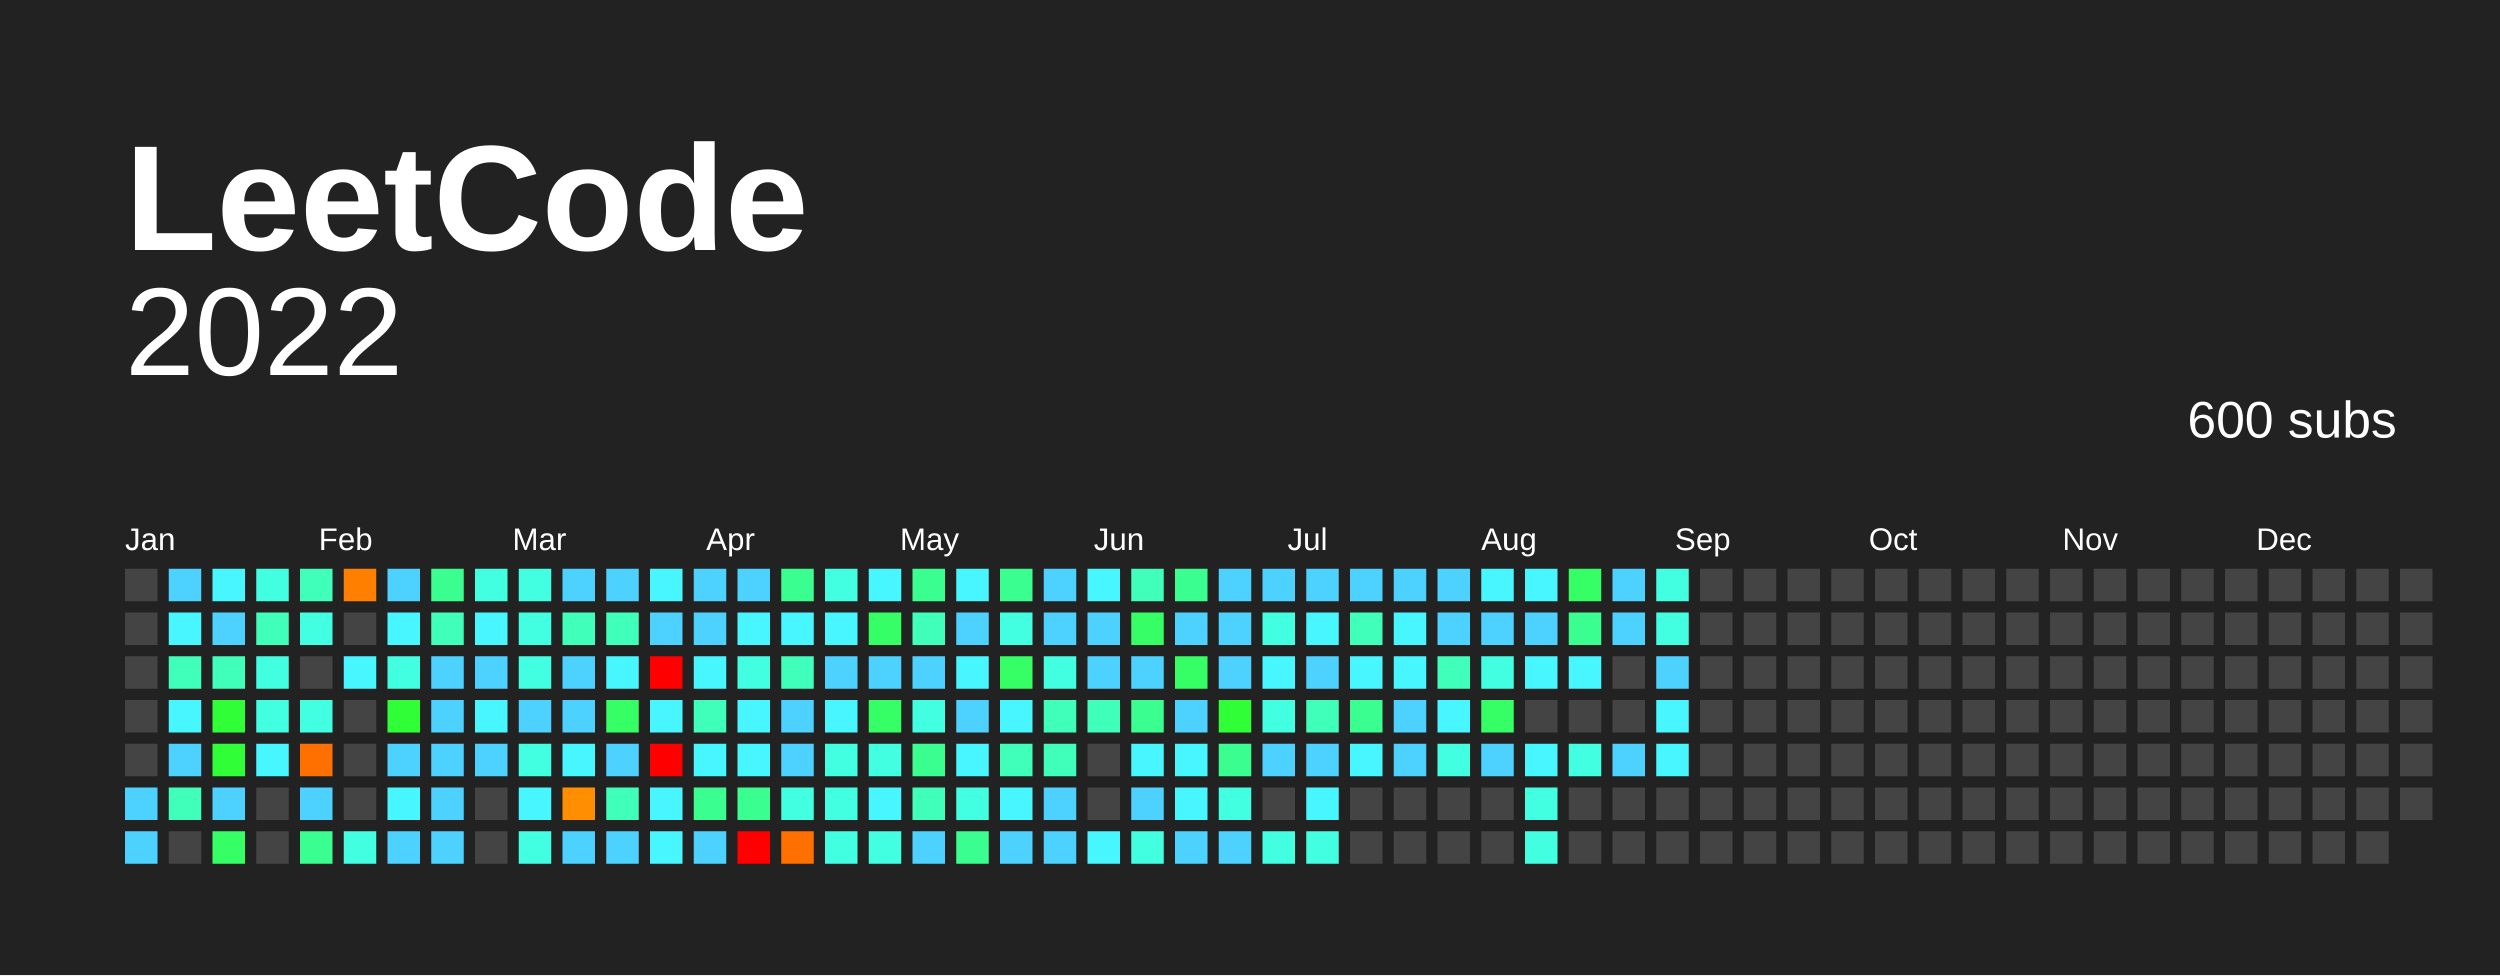
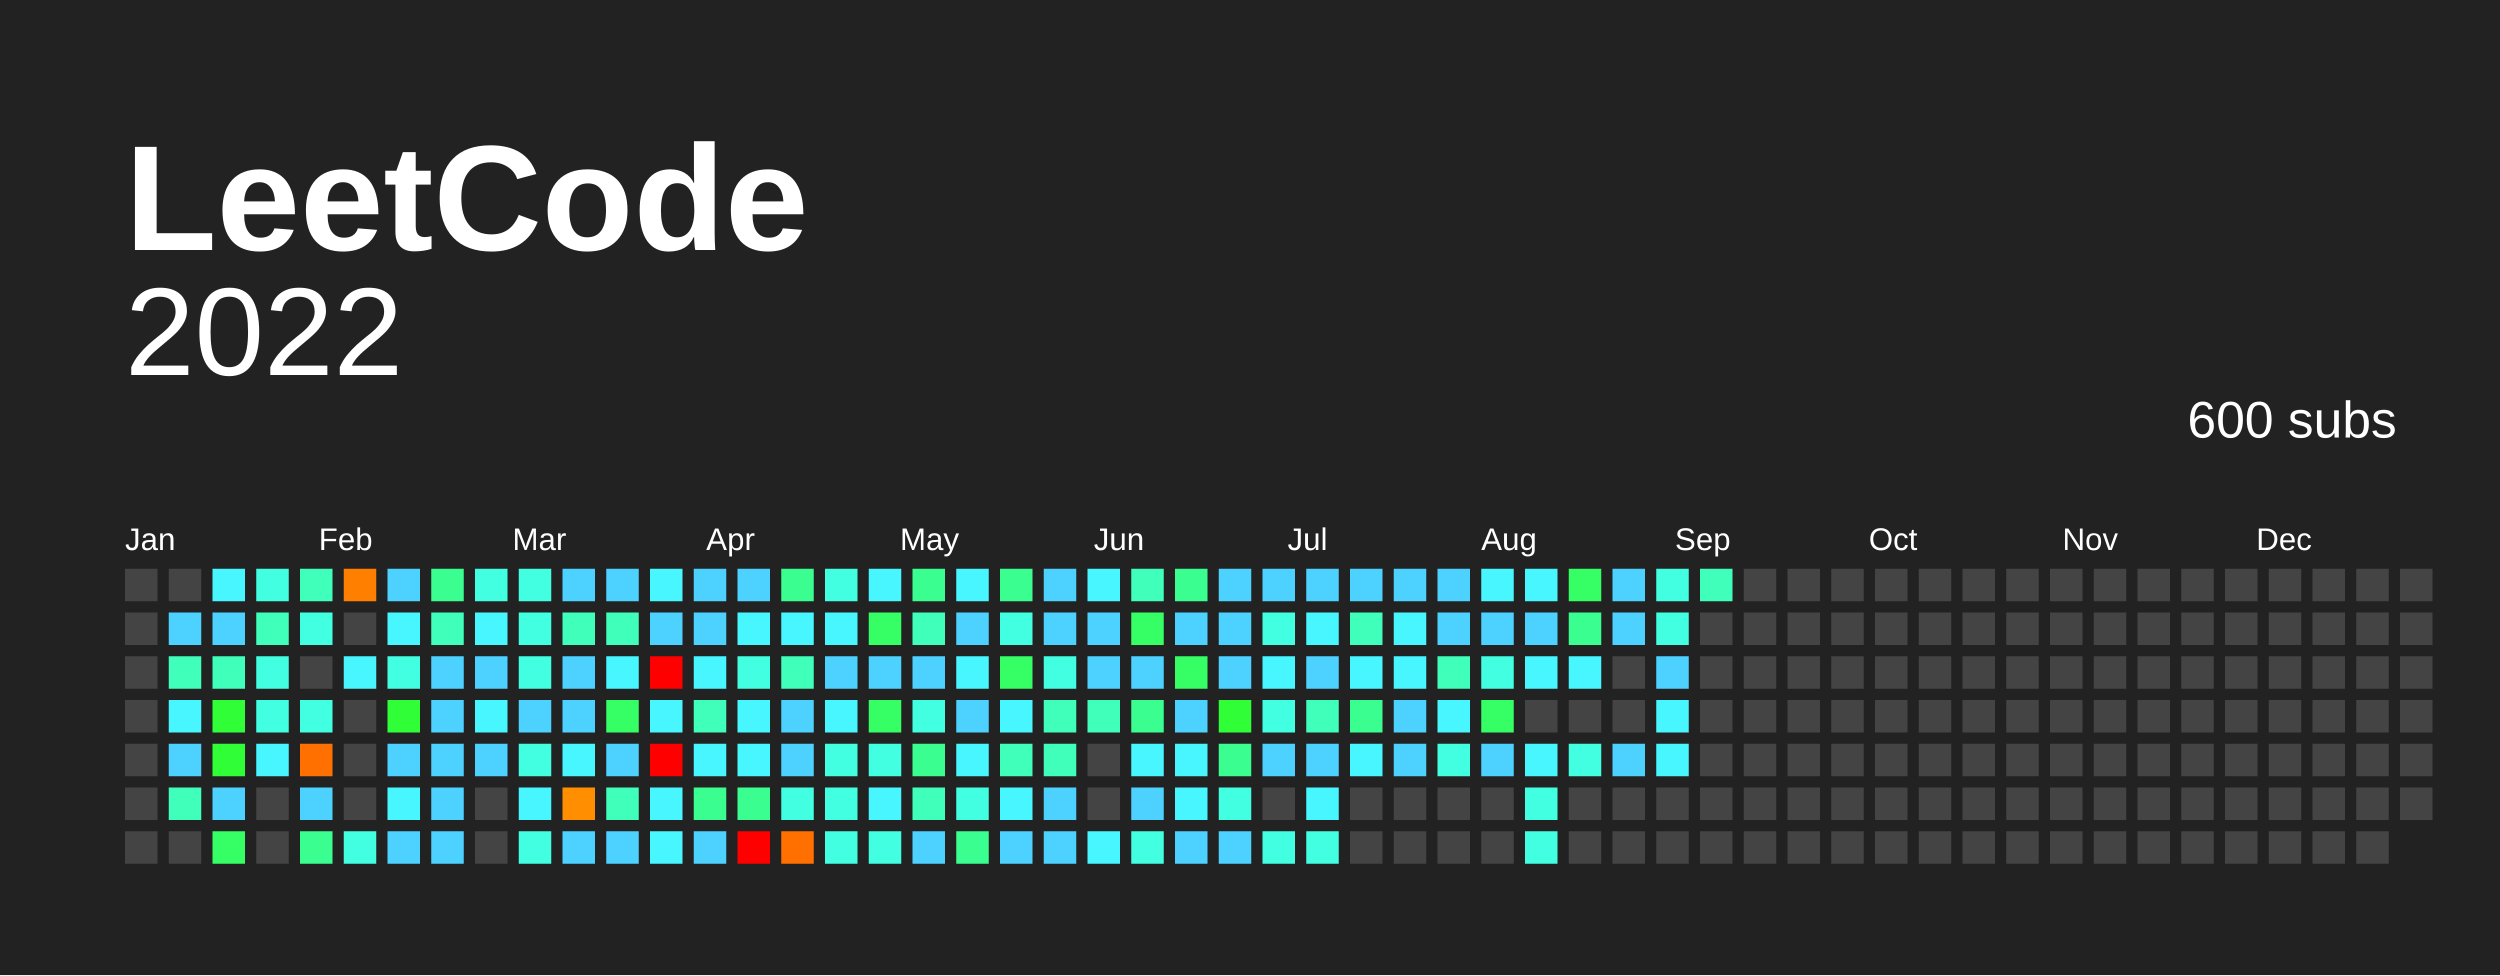
<svg xmlns="http://www.w3.org/2000/svg" baseProfile="full" height="78mm" version="1.1" viewBox="0,0,200,78" width="200mm">
  <defs />
  <rect fill="#222222" height="78" width="200" x="0" y="0" />
  <text fill="#FFFFFF" style="font-size:12px; font-family:Arial; font-weight:bold;" x="10" y="20"> LeetCode</text>
  <text alignment-baseline="hanging" fill="#FFFFFF" style="font-size:10.0px; font-family:Arial;" x="10" y="30">2022</text>
  <text alignment-baseline="hanging" fill="#FFFFFF" style="font-size:4.125px; font-family:Arial;" x="175" y="35">600 subs</text>
  <text fill="#FFFFFF" style="font-size:2.5px; font-family:Arial" x="10.0" y="44">Jan</text>
  <text fill="#FFFFFF" style="font-size:2.5px; font-family:Arial" x="25.5" y="44">Feb</text>
  <text fill="#FFFFFF" style="font-size:2.5px; font-family:Arial" x="41.0" y="44">Mar</text>
  <text fill="#FFFFFF" style="font-size:2.5px; font-family:Arial" x="56.5" y="44">Apr</text>
  <text fill="#FFFFFF" style="font-size:2.5px; font-family:Arial" x="72.0" y="44">May</text>
  <text fill="#FFFFFF" style="font-size:2.5px; font-family:Arial" x="87.5" y="44">Jun</text>
  <text fill="#FFFFFF" style="font-size:2.5px; font-family:Arial" x="103.0" y="44">Jul</text>
  <text fill="#FFFFFF" style="font-size:2.5px; font-family:Arial" x="118.5" y="44">Aug</text>
  <text fill="#FFFFFF" style="font-size:2.5px; font-family:Arial" x="134.0" y="44">Sep</text>
  <text fill="#FFFFFF" style="font-size:2.5px; font-family:Arial" x="149.5" y="44">Oct</text>
  <text fill="#FFFFFF" style="font-size:2.5px; font-family:Arial" x="165.0" y="44">Nov</text>
  <text fill="#FFFFFF" style="font-size:2.5px; font-family:Arial" x="180.5" y="44">Dec</text>
  <rect fill="#444444" height="2.6" width="2.6" x="10.0" y="45.5" />
  <rect fill="#444444" height="2.6" width="2.6" x="10.0" y="49.0" />
  <rect fill="#444444" height="2.6" width="2.6" x="10.0" y="52.5" />
  <rect fill="#444444" height="2.6" width="2.6" x="10.0" y="56.0" />
  <rect fill="#444444" height="2.6" width="2.6" x="10.0" y="59.5" />
-   <rect fill="#4dd2ff" height="2.6" width="2.6" x="10.0" y="63.0" />
-   <rect fill="#4dd2ff" height="2.6" width="2.6" x="10.0" y="66.5" />
-   <rect fill="#4dd2ff" height="2.6" width="2.6" x="13.5" y="45.5" />
-   <rect fill="#48f6ff" height="2.6" width="2.6" x="13.5" y="49.0" />
+   <rect fill="#444444" height="2.6" width="2.6" x="10.0" y="63.0" />
+   <rect fill="#444444" height="2.6" width="2.6" x="10.0" y="66.5" />
+   <rect fill="#444444" height="2.6" width="2.6" x="13.5" y="45.5" />
+   <rect fill="#4dd2ff" height="2.6" width="2.6" x="13.5" y="49.0" />
  <rect fill="#3fffba" height="2.6" width="2.6" x="13.5" y="52.5" />
  <rect fill="#48f6ff" height="2.6" width="2.6" x="13.5" y="56.0" />
  <rect fill="#4dd2ff" height="2.6" width="2.6" x="13.5" y="59.5" />
  <rect fill="#3fffba" height="2.6" width="2.6" x="13.5" y="63.0" />
  <rect fill="#444444" height="2.6" width="2.6" x="13.5" y="66.5" />
  <rect fill="#48f6ff" height="2.6" width="2.6" x="17.0" y="45.5" />
  <rect fill="#4dd2ff" height="2.6" width="2.6" x="17.0" y="49.0" />
  <rect fill="#3fffba" height="2.6" width="2.6" x="17.0" y="52.5" />
  <rect fill="#30ff37" height="2.6" width="2.6" x="17.0" y="56.0" />
  <rect fill="#30ff37" height="2.6" width="2.6" x="17.0" y="59.5" />
  <rect fill="#4dd2ff" height="2.6" width="2.6" x="17.0" y="63.0" />
  <rect fill="#35ff65" height="2.6" width="2.6" x="17.0" y="66.5" />
  <rect fill="#43ffe2" height="2.6" width="2.6" x="20.5" y="45.5" />
  <rect fill="#3fffba" height="2.6" width="2.6" x="20.5" y="49.0" />
  <rect fill="#43ffe2" height="2.6" width="2.6" x="20.5" y="52.5" />
  <rect fill="#43ffe2" height="2.6" width="2.6" x="20.5" y="56.0" />
  <rect fill="#48f6ff" height="2.6" width="2.6" x="20.5" y="59.5" />
  <rect fill="#444444" height="2.6" width="2.6" x="20.5" y="63.0" />
  <rect fill="#444444" height="2.6" width="2.6" x="20.5" y="66.5" />
  <rect fill="#3fffba" height="2.6" width="2.6" x="24.0" y="45.5" />
  <rect fill="#43ffe2" height="2.6" width="2.6" x="24.0" y="49.0" />
  <rect fill="#444444" height="2.6" width="2.6" x="24.0" y="52.5" />
  <rect fill="#43ffe2" height="2.6" width="2.6" x="24.0" y="56.0" />
  <rect fill="#ff7000" height="2.6" width="2.6" x="24.0" y="59.5" />
  <rect fill="#4dd2ff" height="2.6" width="2.6" x="24.0" y="63.0" />
  <rect fill="#3aff90" height="2.6" width="2.6" x="24.0" y="66.5" />
  <rect fill="#ff7f00" height="2.6" width="2.6" x="27.5" y="45.5" />
  <rect fill="#444444" height="2.6" width="2.6" x="27.5" y="49.0" />
  <rect fill="#48f6ff" height="2.6" width="2.6" x="27.5" y="52.5" />
  <rect fill="#444444" height="2.6" width="2.6" x="27.5" y="56.0" />
  <rect fill="#444444" height="2.6" width="2.6" x="27.5" y="59.5" />
  <rect fill="#444444" height="2.6" width="2.6" x="27.5" y="63.0" />
  <rect fill="#43ffe2" height="2.6" width="2.6" x="27.5" y="66.5" />
  <rect fill="#4dd2ff" height="2.6" width="2.6" x="31.0" y="45.5" />
  <rect fill="#48f6ff" height="2.6" width="2.6" x="31.0" y="49.0" />
  <rect fill="#43ffe2" height="2.6" width="2.6" x="31.0" y="52.5" />
  <rect fill="#30ff37" height="2.6" width="2.6" x="31.0" y="56.0" />
  <rect fill="#4dd2ff" height="2.6" width="2.6" x="31.0" y="59.5" />
  <rect fill="#48f6ff" height="2.6" width="2.6" x="31.0" y="63.0" />
  <rect fill="#4dd2ff" height="2.6" width="2.6" x="31.0" y="66.5" />
  <rect fill="#3aff90" height="2.6" width="2.6" x="34.5" y="45.5" />
  <rect fill="#3fffba" height="2.6" width="2.6" x="34.5" y="49.0" />
  <rect fill="#4dd2ff" height="2.6" width="2.6" x="34.5" y="52.5" />
  <rect fill="#4dd2ff" height="2.6" width="2.6" x="34.5" y="56.0" />
  <rect fill="#4dd2ff" height="2.6" width="2.6" x="34.5" y="59.5" />
  <rect fill="#4dd2ff" height="2.6" width="2.6" x="34.5" y="63.0" />
  <rect fill="#4dd2ff" height="2.6" width="2.6" x="34.5" y="66.5" />
  <rect fill="#43ffe2" height="2.6" width="2.6" x="38.0" y="45.5" />
  <rect fill="#48f6ff" height="2.6" width="2.6" x="38.0" y="49.0" />
  <rect fill="#4dd2ff" height="2.6" width="2.6" x="38.0" y="52.5" />
  <rect fill="#48f6ff" height="2.6" width="2.6" x="38.0" y="56.0" />
  <rect fill="#4dd2ff" height="2.6" width="2.6" x="38.0" y="59.5" />
  <rect fill="#444444" height="2.6" width="2.6" x="38.0" y="63.0" />
  <rect fill="#444444" height="2.6" width="2.6" x="38.0" y="66.5" />
  <rect fill="#43ffe2" height="2.6" width="2.6" x="41.5" y="45.5" />
  <rect fill="#43ffe2" height="2.6" width="2.6" x="41.5" y="49.0" />
  <rect fill="#43ffe2" height="2.6" width="2.6" x="41.5" y="52.5" />
  <rect fill="#4dd2ff" height="2.6" width="2.6" x="41.5" y="56.0" />
  <rect fill="#43ffe2" height="2.6" width="2.6" x="41.5" y="59.5" />
  <rect fill="#48f6ff" height="2.6" width="2.6" x="41.5" y="63.0" />
  <rect fill="#43ffe2" height="2.6" width="2.6" x="41.5" y="66.5" />
  <rect fill="#4dd2ff" height="2.6" width="2.6" x="45.0" y="45.5" />
  <rect fill="#3fffba" height="2.6" width="2.6" x="45.0" y="49.0" />
  <rect fill="#4dd2ff" height="2.6" width="2.6" x="45.0" y="52.5" />
  <rect fill="#4dd2ff" height="2.6" width="2.6" x="45.0" y="56.0" />
  <rect fill="#48f6ff" height="2.6" width="2.6" x="45.0" y="59.5" />
  <rect fill="#ff8f00" height="2.6" width="2.6" x="45.0" y="63.0" />
  <rect fill="#4dd2ff" height="2.6" width="2.6" x="45.0" y="66.5" />
  <rect fill="#4dd2ff" height="2.6" width="2.6" x="48.5" y="45.5" />
  <rect fill="#3fffba" height="2.6" width="2.6" x="48.5" y="49.0" />
  <rect fill="#48f6ff" height="2.6" width="2.6" x="48.5" y="52.5" />
  <rect fill="#35ff65" height="2.6" width="2.6" x="48.5" y="56.0" />
  <rect fill="#4dd2ff" height="2.6" width="2.6" x="48.5" y="59.5" />
  <rect fill="#3fffba" height="2.6" width="2.6" x="48.5" y="63.0" />
  <rect fill="#4dd2ff" height="2.6" width="2.6" x="48.5" y="66.5" />
  <rect fill="#48f6ff" height="2.6" width="2.6" x="52.0" y="45.5" />
  <rect fill="#4dd2ff" height="2.6" width="2.6" x="52.0" y="49.0" />
  <rect fill="red" height="2.6" width="2.6" x="52.0" y="52.5" />
  <rect fill="#48f6ff" height="2.6" width="2.6" x="52.0" y="56.0" />
  <rect fill="red" height="2.6" width="2.6" x="52.0" y="59.5" />
  <rect fill="#48f6ff" height="2.6" width="2.6" x="52.0" y="63.0" />
  <rect fill="#48f6ff" height="2.6" width="2.6" x="52.0" y="66.5" />
  <rect fill="#4dd2ff" height="2.6" width="2.6" x="55.5" y="45.5" />
  <rect fill="#4dd2ff" height="2.6" width="2.6" x="55.5" y="49.0" />
  <rect fill="#48f6ff" height="2.6" width="2.6" x="55.5" y="52.5" />
  <rect fill="#3fffba" height="2.6" width="2.6" x="55.5" y="56.0" />
  <rect fill="#48f6ff" height="2.6" width="2.6" x="55.5" y="59.5" />
  <rect fill="#3aff90" height="2.6" width="2.6" x="55.5" y="63.0" />
  <rect fill="#4dd2ff" height="2.6" width="2.6" x="55.5" y="66.5" />
  <rect fill="#4dd2ff" height="2.6" width="2.6" x="59.0" y="45.5" />
  <rect fill="#48f6ff" height="2.6" width="2.6" x="59.0" y="49.0" />
  <rect fill="#43ffe2" height="2.6" width="2.6" x="59.0" y="52.5" />
  <rect fill="#48f6ff" height="2.6" width="2.6" x="59.0" y="56.0" />
  <rect fill="#48f6ff" height="2.6" width="2.6" x="59.0" y="59.5" />
  <rect fill="#3aff90" height="2.6" width="2.6" x="59.0" y="63.0" />
  <rect fill="red" height="2.6" width="2.6" x="59.0" y="66.5" />
  <rect fill="#3aff90" height="2.6" width="2.6" x="62.5" y="45.5" />
  <rect fill="#48f6ff" height="2.6" width="2.6" x="62.5" y="49.0" />
  <rect fill="#3fffba" height="2.6" width="2.6" x="62.5" y="52.5" />
  <rect fill="#4dd2ff" height="2.6" width="2.6" x="62.5" y="56.0" />
  <rect fill="#4dd2ff" height="2.6" width="2.6" x="62.5" y="59.5" />
  <rect fill="#43ffe2" height="2.6" width="2.6" x="62.5" y="63.0" />
  <rect fill="#ff7000" height="2.6" width="2.6" x="62.5" y="66.5" />
  <rect fill="#43ffe2" height="2.6" width="2.6" x="66.0" y="45.5" />
  <rect fill="#48f6ff" height="2.6" width="2.6" x="66.0" y="49.0" />
  <rect fill="#4dd2ff" height="2.6" width="2.6" x="66.0" y="52.5" />
  <rect fill="#48f6ff" height="2.6" width="2.6" x="66.0" y="56.0" />
  <rect fill="#43ffe2" height="2.6" width="2.6" x="66.0" y="59.5" />
  <rect fill="#43ffe2" height="2.6" width="2.6" x="66.0" y="63.0" />
  <rect fill="#43ffe2" height="2.6" width="2.6" x="66.0" y="66.5" />
  <rect fill="#48f6ff" height="2.6" width="2.6" x="69.5" y="45.5" />
  <rect fill="#35ff65" height="2.6" width="2.6" x="69.5" y="49.0" />
  <rect fill="#4dd2ff" height="2.6" width="2.6" x="69.5" y="52.5" />
  <rect fill="#35ff65" height="2.6" width="2.6" x="69.5" y="56.0" />
  <rect fill="#43ffe2" height="2.6" width="2.6" x="69.5" y="59.5" />
  <rect fill="#48f6ff" height="2.6" width="2.6" x="69.5" y="63.0" />
  <rect fill="#43ffe2" height="2.6" width="2.6" x="69.5" y="66.5" />
  <rect fill="#3aff90" height="2.6" width="2.6" x="73.0" y="45.5" />
  <rect fill="#3fffba" height="2.6" width="2.6" x="73.0" y="49.0" />
  <rect fill="#4dd2ff" height="2.6" width="2.6" x="73.0" y="52.5" />
  <rect fill="#43ffe2" height="2.6" width="2.6" x="73.0" y="56.0" />
  <rect fill="#3aff90" height="2.6" width="2.6" x="73.0" y="59.5" />
  <rect fill="#3fffba" height="2.6" width="2.6" x="73.0" y="63.0" />
  <rect fill="#4dd2ff" height="2.6" width="2.6" x="73.0" y="66.5" />
  <rect fill="#48f6ff" height="2.6" width="2.6" x="76.5" y="45.5" />
  <rect fill="#4dd2ff" height="2.6" width="2.6" x="76.5" y="49.0" />
  <rect fill="#48f6ff" height="2.6" width="2.6" x="76.5" y="52.5" />
  <rect fill="#4dd2ff" height="2.6" width="2.6" x="76.5" y="56.0" />
  <rect fill="#48f6ff" height="2.6" width="2.6" x="76.5" y="59.5" />
  <rect fill="#43ffe2" height="2.6" width="2.6" x="76.5" y="63.0" />
  <rect fill="#3aff90" height="2.6" width="2.6" x="76.5" y="66.5" />
  <rect fill="#3aff90" height="2.6" width="2.6" x="80.0" y="45.5" />
  <rect fill="#43ffe2" height="2.6" width="2.6" x="80.0" y="49.0" />
  <rect fill="#35ff65" height="2.6" width="2.6" x="80.0" y="52.5" />
  <rect fill="#48f6ff" height="2.6" width="2.6" x="80.0" y="56.0" />
  <rect fill="#3fffba" height="2.6" width="2.6" x="80.0" y="59.5" />
  <rect fill="#48f6ff" height="2.6" width="2.6" x="80.0" y="63.0" />
  <rect fill="#4dd2ff" height="2.6" width="2.6" x="80.0" y="66.5" />
  <rect fill="#4dd2ff" height="2.6" width="2.6" x="83.5" y="45.5" />
  <rect fill="#4dd2ff" height="2.6" width="2.6" x="83.5" y="49.0" />
  <rect fill="#43ffe2" height="2.6" width="2.6" x="83.5" y="52.5" />
  <rect fill="#3fffba" height="2.6" width="2.6" x="83.5" y="56.0" />
  <rect fill="#3fffba" height="2.6" width="2.6" x="83.5" y="59.5" />
  <rect fill="#4dd2ff" height="2.6" width="2.6" x="83.5" y="63.0" />
  <rect fill="#4dd2ff" height="2.6" width="2.6" x="83.5" y="66.5" />
  <rect fill="#48f6ff" height="2.6" width="2.6" x="87.0" y="45.5" />
  <rect fill="#4dd2ff" height="2.6" width="2.6" x="87.0" y="49.0" />
  <rect fill="#4dd2ff" height="2.6" width="2.6" x="87.0" y="52.5" />
  <rect fill="#3fffba" height="2.6" width="2.6" x="87.0" y="56.0" />
  <rect fill="#444444" height="2.6" width="2.6" x="87.0" y="59.5" />
  <rect fill="#444444" height="2.6" width="2.6" x="87.0" y="63.0" />
  <rect fill="#48f6ff" height="2.6" width="2.6" x="87.0" y="66.5" />
  <rect fill="#3fffba" height="2.6" width="2.6" x="90.5" y="45.5" />
  <rect fill="#35ff65" height="2.6" width="2.6" x="90.5" y="49.0" />
  <rect fill="#4dd2ff" height="2.6" width="2.6" x="90.5" y="52.5" />
  <rect fill="#3aff90" height="2.6" width="2.6" x="90.5" y="56.0" />
  <rect fill="#48f6ff" height="2.6" width="2.6" x="90.5" y="59.5" />
  <rect fill="#4dd2ff" height="2.6" width="2.6" x="90.5" y="63.0" />
  <rect fill="#43ffe2" height="2.6" width="2.6" x="90.5" y="66.5" />
  <rect fill="#3aff90" height="2.6" width="2.6" x="94.0" y="45.5" />
  <rect fill="#4dd2ff" height="2.6" width="2.6" x="94.0" y="49.0" />
  <rect fill="#35ff65" height="2.6" width="2.6" x="94.0" y="52.5" />
  <rect fill="#4dd2ff" height="2.6" width="2.6" x="94.0" y="56.0" />
  <rect fill="#48f6ff" height="2.6" width="2.6" x="94.0" y="59.5" />
  <rect fill="#48f6ff" height="2.6" width="2.6" x="94.0" y="63.0" />
  <rect fill="#4dd2ff" height="2.6" width="2.6" x="94.0" y="66.5" />
  <rect fill="#4dd2ff" height="2.6" width="2.6" x="97.5" y="45.5" />
  <rect fill="#4dd2ff" height="2.6" width="2.6" x="97.5" y="49.0" />
  <rect fill="#4dd2ff" height="2.6" width="2.6" x="97.5" y="52.5" />
  <rect fill="#30ff37" height="2.6" width="2.6" x="97.5" y="56.0" />
  <rect fill="#3aff90" height="2.6" width="2.6" x="97.5" y="59.5" />
  <rect fill="#43ffe2" height="2.6" width="2.6" x="97.5" y="63.0" />
  <rect fill="#4dd2ff" height="2.6" width="2.6" x="97.5" y="66.5" />
  <rect fill="#4dd2ff" height="2.6" width="2.6" x="101.0" y="45.5" />
  <rect fill="#43ffe2" height="2.6" width="2.6" x="101.0" y="49.0" />
  <rect fill="#48f6ff" height="2.6" width="2.6" x="101.0" y="52.5" />
  <rect fill="#43ffe2" height="2.6" width="2.6" x="101.0" y="56.0" />
  <rect fill="#4dd2ff" height="2.6" width="2.6" x="101.0" y="59.5" />
  <rect fill="#444444" height="2.6" width="2.6" x="101.0" y="63.0" />
  <rect fill="#43ffe2" height="2.6" width="2.6" x="101.0" y="66.5" />
  <rect fill="#4dd2ff" height="2.6" width="2.6" x="104.5" y="45.5" />
  <rect fill="#48f6ff" height="2.6" width="2.6" x="104.5" y="49.0" />
  <rect fill="#4dd2ff" height="2.6" width="2.6" x="104.5" y="52.5" />
  <rect fill="#3fffba" height="2.6" width="2.6" x="104.5" y="56.0" />
  <rect fill="#4dd2ff" height="2.6" width="2.6" x="104.5" y="59.5" />
  <rect fill="#48f6ff" height="2.6" width="2.6" x="104.5" y="63.0" />
  <rect fill="#43ffe2" height="2.6" width="2.6" x="104.5" y="66.5" />
  <rect fill="#4dd2ff" height="2.6" width="2.6" x="108.0" y="45.5" />
  <rect fill="#3fffba" height="2.6" width="2.6" x="108.0" y="49.0" />
  <rect fill="#48f6ff" height="2.6" width="2.6" x="108.0" y="52.5" />
  <rect fill="#3aff90" height="2.6" width="2.6" x="108.0" y="56.0" />
  <rect fill="#48f6ff" height="2.6" width="2.6" x="108.0" y="59.5" />
  <rect fill="#444444" height="2.6" width="2.6" x="108.0" y="63.0" />
  <rect fill="#444444" height="2.6" width="2.6" x="108.0" y="66.5" />
  <rect fill="#4dd2ff" height="2.6" width="2.6" x="111.5" y="45.5" />
  <rect fill="#48f6ff" height="2.6" width="2.6" x="111.5" y="49.0" />
  <rect fill="#48f6ff" height="2.6" width="2.6" x="111.5" y="52.5" />
  <rect fill="#4dd2ff" height="2.6" width="2.6" x="111.5" y="56.0" />
  <rect fill="#4dd2ff" height="2.6" width="2.6" x="111.5" y="59.5" />
  <rect fill="#444444" height="2.6" width="2.6" x="111.5" y="63.0" />
  <rect fill="#444444" height="2.6" width="2.6" x="111.5" y="66.5" />
  <rect fill="#4dd2ff" height="2.6" width="2.6" x="115.0" y="45.5" />
  <rect fill="#4dd2ff" height="2.6" width="2.6" x="115.0" y="49.0" />
  <rect fill="#3fffba" height="2.6" width="2.6" x="115.0" y="52.5" />
  <rect fill="#48f6ff" height="2.6" width="2.6" x="115.0" y="56.0" />
  <rect fill="#43ffe2" height="2.6" width="2.6" x="115.0" y="59.5" />
  <rect fill="#444444" height="2.6" width="2.6" x="115.0" y="63.0" />
  <rect fill="#444444" height="2.6" width="2.6" x="115.0" y="66.5" />
  <rect fill="#48f6ff" height="2.6" width="2.6" x="118.5" y="45.5" />
  <rect fill="#4dd2ff" height="2.6" width="2.6" x="118.5" y="49.0" />
  <rect fill="#43ffe2" height="2.6" width="2.6" x="118.5" y="52.5" />
  <rect fill="#35ff65" height="2.6" width="2.6" x="118.5" y="56.0" />
  <rect fill="#4dd2ff" height="2.6" width="2.6" x="118.5" y="59.5" />
  <rect fill="#444444" height="2.6" width="2.6" x="118.5" y="63.0" />
  <rect fill="#444444" height="2.6" width="2.6" x="118.5" y="66.5" />
  <rect fill="#48f6ff" height="2.6" width="2.6" x="122.0" y="45.5" />
  <rect fill="#4dd2ff" height="2.6" width="2.6" x="122.0" y="49.0" />
  <rect fill="#48f6ff" height="2.6" width="2.6" x="122.0" y="52.5" />
  <rect fill="#444444" height="2.6" width="2.6" x="122.0" y="56.0" />
  <rect fill="#48f6ff" height="2.6" width="2.6" x="122.0" y="59.5" />
  <rect fill="#43ffe2" height="2.6" width="2.6" x="122.0" y="63.0" />
  <rect fill="#43ffe2" height="2.6" width="2.6" x="122.0" y="66.5" />
  <rect fill="#35ff65" height="2.6" width="2.6" x="125.5" y="45.5" />
  <rect fill="#3aff90" height="2.6" width="2.6" x="125.5" y="49.0" />
  <rect fill="#48f6ff" height="2.6" width="2.6" x="125.5" y="52.5" />
  <rect fill="#444444" height="2.6" width="2.6" x="125.5" y="56.0" />
  <rect fill="#43ffe2" height="2.6" width="2.6" x="125.5" y="59.5" />
  <rect fill="#444444" height="2.6" width="2.6" x="125.5" y="63.0" />
  <rect fill="#444444" height="2.6" width="2.6" x="125.5" y="66.5" />
  <rect fill="#4dd2ff" height="2.6" width="2.6" x="129.0" y="45.5" />
  <rect fill="#4dd2ff" height="2.6" width="2.6" x="129.0" y="49.0" />
  <rect fill="#444444" height="2.6" width="2.6" x="129.0" y="52.5" />
  <rect fill="#444444" height="2.6" width="2.6" x="129.0" y="56.0" />
  <rect fill="#4dd2ff" height="2.6" width="2.6" x="129.0" y="59.5" />
  <rect fill="#444444" height="2.6" width="2.6" x="129.0" y="63.0" />
  <rect fill="#444444" height="2.6" width="2.6" x="129.0" y="66.5" />
  <rect fill="#43ffe2" height="2.6" width="2.6" x="132.5" y="45.5" />
  <rect fill="#43ffe2" height="2.6" width="2.6" x="132.5" y="49.0" />
  <rect fill="#4dd2ff" height="2.6" width="2.6" x="132.5" y="52.5" />
  <rect fill="#48f6ff" height="2.6" width="2.6" x="132.5" y="56.0" />
  <rect fill="#48f6ff" height="2.6" width="2.6" x="132.5" y="59.5" />
  <rect fill="#444444" height="2.6" width="2.6" x="132.5" y="63.0" />
  <rect fill="#444444" height="2.6" width="2.6" x="132.5" y="66.5" />
-   <rect fill="#444444" height="2.6" width="2.6" x="136.0" y="45.5" />
+   <rect fill="#3fffba" height="2.6" width="2.6" x="136.0" y="45.5" />
  <rect fill="#444444" height="2.6" width="2.6" x="136.0" y="49.0" />
  <rect fill="#444444" height="2.6" width="2.6" x="136.0" y="52.5" />
  <rect fill="#444444" height="2.6" width="2.6" x="136.0" y="56.0" />
  <rect fill="#444444" height="2.6" width="2.6" x="136.0" y="59.5" />
  <rect fill="#444444" height="2.6" width="2.6" x="136.0" y="63.0" />
  <rect fill="#444444" height="2.6" width="2.6" x="136.0" y="66.5" />
  <rect fill="#444444" height="2.6" width="2.6" x="139.5" y="45.5" />
  <rect fill="#444444" height="2.6" width="2.6" x="139.5" y="49.0" />
  <rect fill="#444444" height="2.6" width="2.6" x="139.5" y="52.5" />
  <rect fill="#444444" height="2.6" width="2.6" x="139.5" y="56.0" />
  <rect fill="#444444" height="2.6" width="2.6" x="139.5" y="59.5" />
  <rect fill="#444444" height="2.6" width="2.6" x="139.5" y="63.0" />
  <rect fill="#444444" height="2.6" width="2.6" x="139.5" y="66.5" />
  <rect fill="#444444" height="2.6" width="2.6" x="143.0" y="45.5" />
  <rect fill="#444444" height="2.6" width="2.6" x="143.0" y="49.0" />
  <rect fill="#444444" height="2.6" width="2.6" x="143.0" y="52.5" />
  <rect fill="#444444" height="2.6" width="2.6" x="143.0" y="56.0" />
  <rect fill="#444444" height="2.6" width="2.6" x="143.0" y="59.5" />
  <rect fill="#444444" height="2.6" width="2.6" x="143.0" y="63.0" />
  <rect fill="#444444" height="2.6" width="2.6" x="143.0" y="66.5" />
  <rect fill="#444444" height="2.6" width="2.6" x="146.5" y="45.5" />
  <rect fill="#444444" height="2.6" width="2.6" x="146.5" y="49.0" />
  <rect fill="#444444" height="2.6" width="2.6" x="146.5" y="52.5" />
  <rect fill="#444444" height="2.6" width="2.6" x="146.5" y="56.0" />
  <rect fill="#444444" height="2.6" width="2.6" x="146.5" y="59.5" />
  <rect fill="#444444" height="2.6" width="2.6" x="146.5" y="63.0" />
  <rect fill="#444444" height="2.6" width="2.6" x="146.5" y="66.5" />
  <rect fill="#444444" height="2.6" width="2.6" x="150.0" y="45.5" />
  <rect fill="#444444" height="2.6" width="2.6" x="150.0" y="49.0" />
  <rect fill="#444444" height="2.6" width="2.6" x="150.0" y="52.5" />
  <rect fill="#444444" height="2.6" width="2.6" x="150.0" y="56.0" />
  <rect fill="#444444" height="2.6" width="2.6" x="150.0" y="59.5" />
  <rect fill="#444444" height="2.6" width="2.6" x="150.0" y="63.0" />
  <rect fill="#444444" height="2.6" width="2.6" x="150.0" y="66.5" />
  <rect fill="#444444" height="2.6" width="2.6" x="153.5" y="45.5" />
  <rect fill="#444444" height="2.6" width="2.6" x="153.5" y="49.0" />
  <rect fill="#444444" height="2.6" width="2.6" x="153.5" y="52.5" />
  <rect fill="#444444" height="2.6" width="2.6" x="153.5" y="56.0" />
  <rect fill="#444444" height="2.6" width="2.6" x="153.5" y="59.5" />
  <rect fill="#444444" height="2.6" width="2.6" x="153.5" y="63.0" />
  <rect fill="#444444" height="2.6" width="2.6" x="153.5" y="66.5" />
  <rect fill="#444444" height="2.6" width="2.6" x="157.0" y="45.5" />
  <rect fill="#444444" height="2.6" width="2.6" x="157.0" y="49.0" />
  <rect fill="#444444" height="2.6" width="2.6" x="157.0" y="52.5" />
  <rect fill="#444444" height="2.6" width="2.6" x="157.0" y="56.0" />
  <rect fill="#444444" height="2.6" width="2.6" x="157.0" y="59.5" />
  <rect fill="#444444" height="2.6" width="2.6" x="157.0" y="63.0" />
  <rect fill="#444444" height="2.6" width="2.6" x="157.0" y="66.5" />
  <rect fill="#444444" height="2.6" width="2.6" x="160.5" y="45.5" />
  <rect fill="#444444" height="2.6" width="2.6" x="160.5" y="49.0" />
  <rect fill="#444444" height="2.6" width="2.6" x="160.5" y="52.5" />
  <rect fill="#444444" height="2.6" width="2.6" x="160.5" y="56.0" />
  <rect fill="#444444" height="2.6" width="2.6" x="160.5" y="59.5" />
  <rect fill="#444444" height="2.6" width="2.6" x="160.5" y="63.0" />
  <rect fill="#444444" height="2.6" width="2.6" x="160.5" y="66.5" />
  <rect fill="#444444" height="2.6" width="2.6" x="164.0" y="45.5" />
  <rect fill="#444444" height="2.6" width="2.6" x="164.0" y="49.0" />
  <rect fill="#444444" height="2.6" width="2.6" x="164.0" y="52.5" />
  <rect fill="#444444" height="2.6" width="2.6" x="164.0" y="56.0" />
  <rect fill="#444444" height="2.6" width="2.6" x="164.0" y="59.5" />
  <rect fill="#444444" height="2.6" width="2.6" x="164.0" y="63.0" />
  <rect fill="#444444" height="2.6" width="2.6" x="164.0" y="66.5" />
  <rect fill="#444444" height="2.6" width="2.6" x="167.5" y="45.5" />
  <rect fill="#444444" height="2.6" width="2.6" x="167.5" y="49.0" />
  <rect fill="#444444" height="2.6" width="2.6" x="167.5" y="52.5" />
  <rect fill="#444444" height="2.6" width="2.6" x="167.5" y="56.0" />
  <rect fill="#444444" height="2.6" width="2.6" x="167.5" y="59.5" />
  <rect fill="#444444" height="2.6" width="2.6" x="167.5" y="63.0" />
  <rect fill="#444444" height="2.6" width="2.6" x="167.5" y="66.5" />
  <rect fill="#444444" height="2.6" width="2.6" x="171.0" y="45.5" />
  <rect fill="#444444" height="2.6" width="2.6" x="171.0" y="49.0" />
  <rect fill="#444444" height="2.6" width="2.6" x="171.0" y="52.5" />
  <rect fill="#444444" height="2.6" width="2.6" x="171.0" y="56.0" />
  <rect fill="#444444" height="2.6" width="2.6" x="171.0" y="59.5" />
  <rect fill="#444444" height="2.6" width="2.6" x="171.0" y="63.0" />
  <rect fill="#444444" height="2.6" width="2.6" x="171.0" y="66.5" />
  <rect fill="#444444" height="2.6" width="2.6" x="174.5" y="45.5" />
  <rect fill="#444444" height="2.6" width="2.6" x="174.5" y="49.0" />
  <rect fill="#444444" height="2.6" width="2.6" x="174.5" y="52.5" />
  <rect fill="#444444" height="2.6" width="2.6" x="174.5" y="56.0" />
  <rect fill="#444444" height="2.6" width="2.6" x="174.5" y="59.5" />
  <rect fill="#444444" height="2.6" width="2.6" x="174.5" y="63.0" />
  <rect fill="#444444" height="2.6" width="2.6" x="174.5" y="66.5" />
  <rect fill="#444444" height="2.6" width="2.6" x="178.0" y="45.5" />
  <rect fill="#444444" height="2.6" width="2.6" x="178.0" y="49.0" />
  <rect fill="#444444" height="2.6" width="2.6" x="178.0" y="52.5" />
  <rect fill="#444444" height="2.6" width="2.6" x="178.0" y="56.0" />
  <rect fill="#444444" height="2.6" width="2.6" x="178.0" y="59.5" />
  <rect fill="#444444" height="2.6" width="2.6" x="178.0" y="63.0" />
  <rect fill="#444444" height="2.6" width="2.6" x="178.0" y="66.5" />
  <rect fill="#444444" height="2.6" width="2.6" x="181.5" y="45.5" />
  <rect fill="#444444" height="2.6" width="2.6" x="181.5" y="49.0" />
  <rect fill="#444444" height="2.6" width="2.6" x="181.5" y="52.5" />
  <rect fill="#444444" height="2.6" width="2.6" x="181.5" y="56.0" />
  <rect fill="#444444" height="2.6" width="2.6" x="181.5" y="59.5" />
  <rect fill="#444444" height="2.6" width="2.6" x="181.5" y="63.0" />
  <rect fill="#444444" height="2.6" width="2.6" x="181.5" y="66.5" />
  <rect fill="#444444" height="2.6" width="2.6" x="185.0" y="45.5" />
  <rect fill="#444444" height="2.6" width="2.6" x="185.0" y="49.0" />
  <rect fill="#444444" height="2.6" width="2.6" x="185.0" y="52.5" />
  <rect fill="#444444" height="2.6" width="2.6" x="185.0" y="56.0" />
  <rect fill="#444444" height="2.6" width="2.6" x="185.0" y="59.5" />
  <rect fill="#444444" height="2.6" width="2.6" x="185.0" y="63.0" />
  <rect fill="#444444" height="2.6" width="2.6" x="185.0" y="66.5" />
  <rect fill="#444444" height="2.6" width="2.6" x="188.5" y="45.5" />
  <rect fill="#444444" height="2.6" width="2.6" x="188.5" y="49.0" />
  <rect fill="#444444" height="2.6" width="2.6" x="188.5" y="52.5" />
  <rect fill="#444444" height="2.6" width="2.6" x="188.5" y="56.0" />
  <rect fill="#444444" height="2.6" width="2.6" x="188.5" y="59.5" />
  <rect fill="#444444" height="2.6" width="2.6" x="188.5" y="63.0" />
  <rect fill="#444444" height="2.6" width="2.6" x="188.5" y="66.5" />
  <rect fill="#444444" height="2.6" width="2.6" x="192.0" y="45.5" />
  <rect fill="#444444" height="2.6" width="2.6" x="192.0" y="49.0" />
  <rect fill="#444444" height="2.6" width="2.6" x="192.0" y="52.5" />
  <rect fill="#444444" height="2.6" width="2.6" x="192.0" y="56.0" />
  <rect fill="#444444" height="2.6" width="2.6" x="192.0" y="59.5" />
  <rect fill="#444444" height="2.6" width="2.6" x="192.0" y="63.0" />
</svg>
